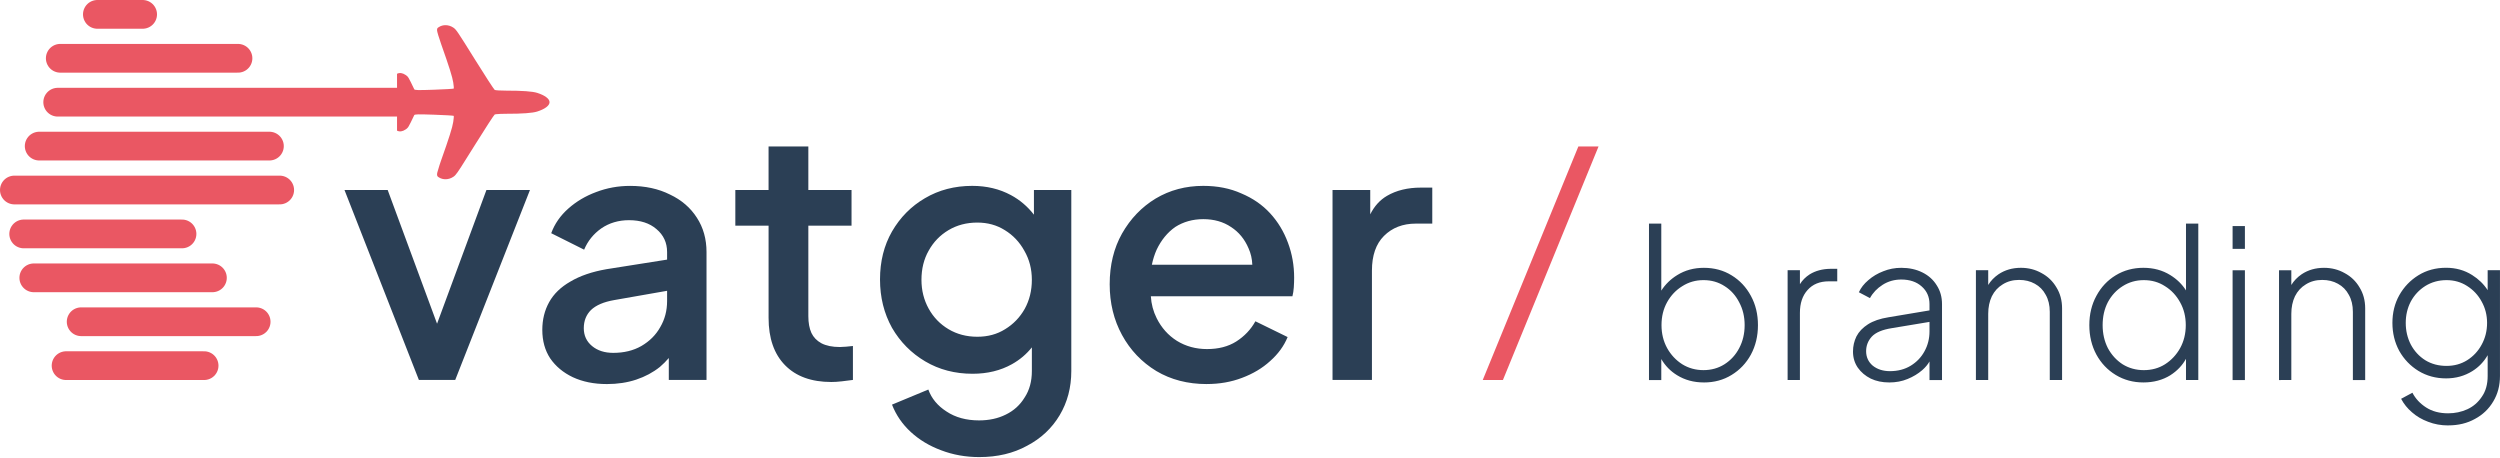
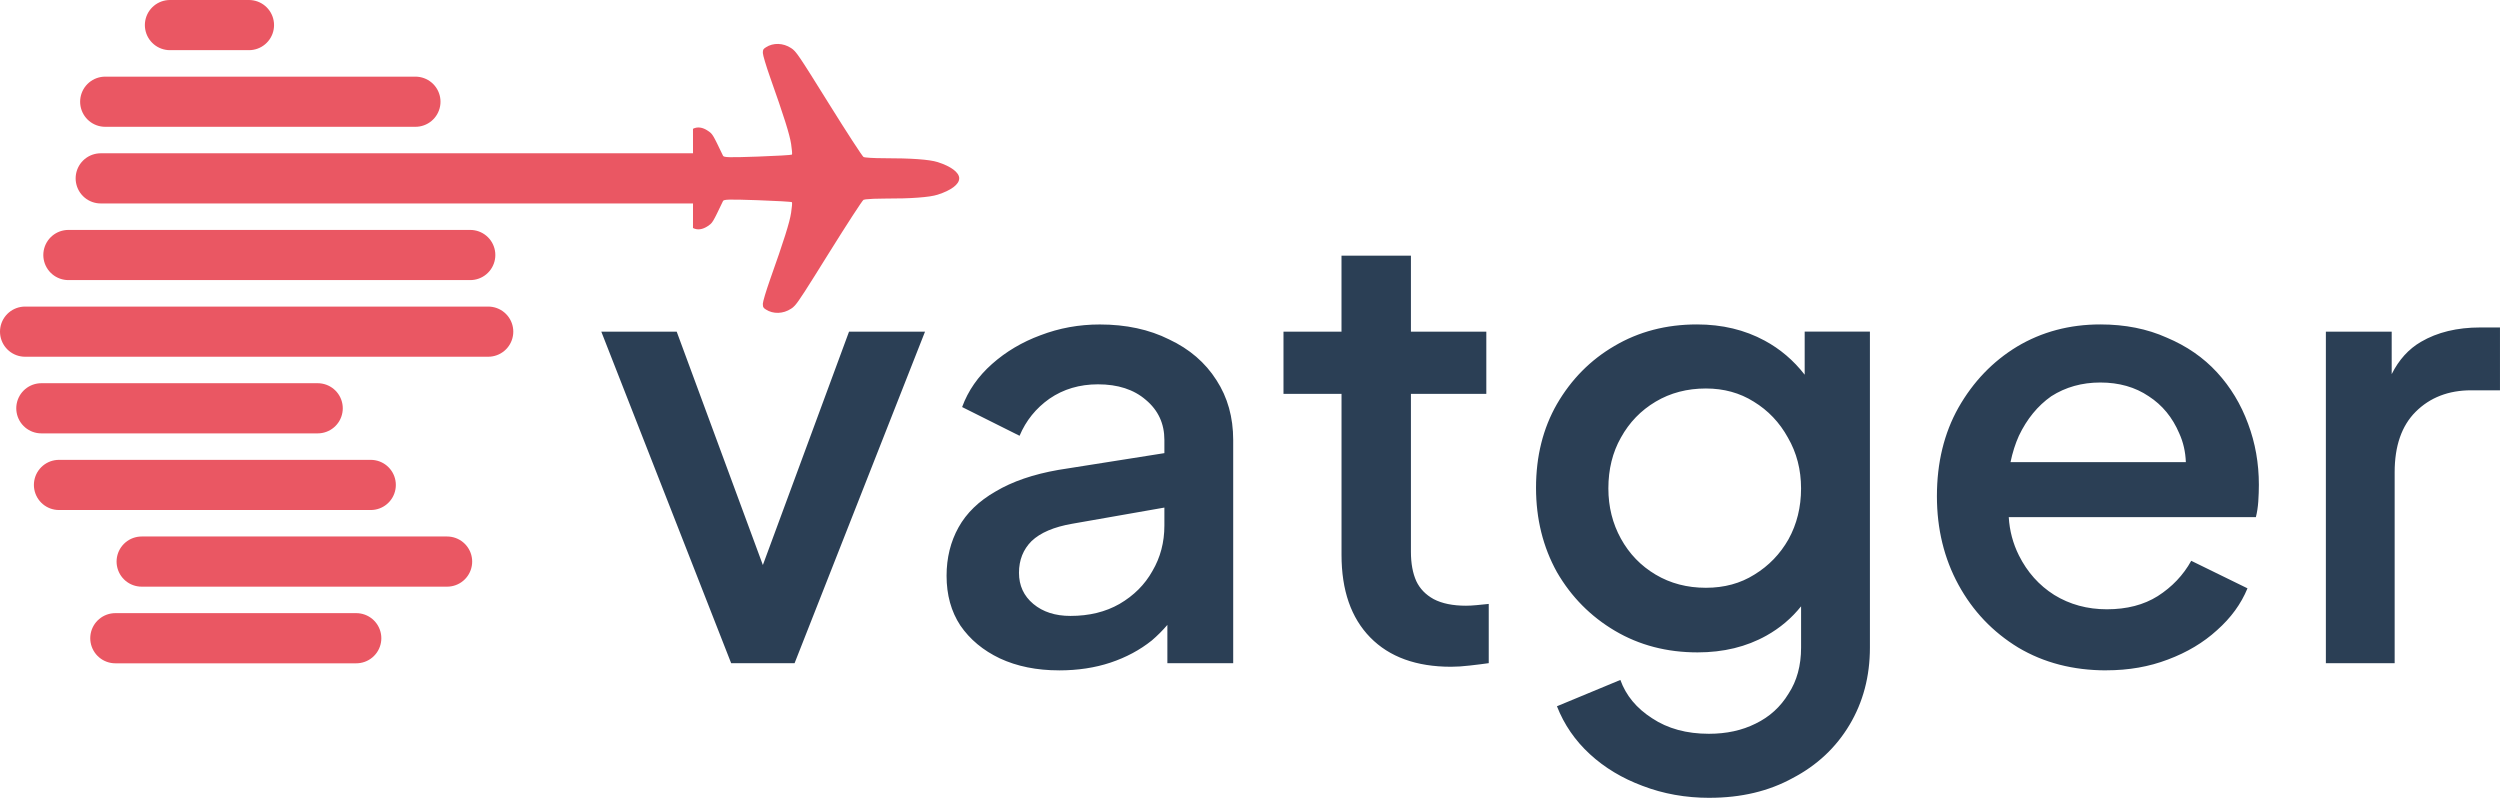
- <svg xmlns="http://www.w3.org/2000/svg" width="200.069mm" height="36.58mm" viewBox="0 0 200.069 36.58" version="1.1" id="svg1" xml:space="preserve">
-   <defs id="defs1" />
-   <g id="layer1" style="display:inline" transform="translate(-441.5266,-269.5036)">
-     <g id="g617" transform="translate(831.2106,155.2287)" style="display:inline">
-       <path style="display:inline;fill:none;fill-opacity:1;stroke:#ea5763;stroke-width:2.3;stroke-linecap:round;stroke-dasharray:none;stroke-opacity:1" d="m -383.189,140.023 h 14.004" id="path651" />
-       <path style="display:inline;fill:none;fill-opacity:1;stroke:#ea5763;stroke-width:2.3;stroke-linecap:round;stroke-dasharray:none;stroke-opacity:1" d="m -386.98,136.509 h 14.295" id="path652" />
-       <path style="display:inline;fill:none;fill-opacity:1;stroke:#ea5763;stroke-width:2.3;stroke-linecap:round;stroke-dasharray:none;stroke-opacity:1" d="m -387.788,132.995 h 12.67" id="path653" />
-       <path style="display:inline;fill:none;fill-opacity:1;stroke:#ea5763;stroke-width:2.3;stroke-linecap:round;stroke-dasharray:none;stroke-opacity:1" d="m -388.534,129.481 h 21.234" id="path654" />
-       <path style="display:inline;fill:none;fill-opacity:1;stroke:#ea5763;stroke-width:2.3;stroke-linecap:round;stroke-dasharray:none;stroke-opacity:1" d="m -386.548,125.967 h 18.425" id="path655" />
-       <path style="display:inline;fill:none;fill-opacity:1;stroke:#ea5763;stroke-width:2.3;stroke-linecap:round;stroke-dasharray:none;stroke-opacity:1" d="m -385.066,122.453 27.293,-2e-5" id="path656" />
-       <path style="display:inline;fill:none;fill-opacity:1;stroke:#ea5763;stroke-width:2.3;stroke-linecap:round;stroke-dasharray:none;stroke-opacity:1" d="m -384.861,118.939 h 14.223" id="path657" />
-       <path id="path658" style="display:inline;fill:#ea5763;fill-opacity:1;stroke-width:0.046" d="m -345.704,122.446 v 0 c -0.007,-0.267 -0.375,-0.543 -0.989,-0.739 -0.375,-0.119 -1.204,-0.179 -2.46,-0.178 -0.46,0 -0.882,-0.025 -0.938,-0.056 -0.056,-0.031 -0.772,-1.132 -1.589,-2.445 -1.41,-2.264 -1.499,-2.396 -1.731,-2.548 -0.366,-0.24 -0.821,-0.254 -1.155,-0.037 -0.129,0.084 -0.14,0.105 -0.142,0.261 0,0.093 0.149,0.593 0.332,1.111 0.641,1.809 0.895,2.616 0.964,3.061 0.038,0.247 0.056,0.466 0.039,0.487 -0.017,0.021 -0.725,0.062 -1.573,0.092 -1.316,0.045 -1.549,0.04 -1.587,-0.038 -0.476,-0.995 -0.478,-0.997 -0.693,-1.144 -0.244,-0.166 -0.48,-0.198 -0.685,-0.093 l 0.002,2.275 -0.002,2.275 c 0.206,0.105 0.442,0.073 0.685,-0.093 0.081,-0.055 0.131,-0.09 0.188,-0.165 0.019,-0.025 0.039,-0.054 0.06,-0.09 0.087,-0.143 0.206,-0.393 0.444,-0.89 0.005,-0.01 0.012,-0.018 0.025,-0.026 0.012,-0.006 0.03,-0.015 0.054,-0.019 0.048,-0.011 0.122,-0.017 0.235,-0.02 0.228,-0.005 0.615,0.005 1.273,0.027 0.849,0.029 1.557,0.071 1.573,0.092 0.017,0.021 0,0.24 -0.039,0.487 -0.017,0.111 -0.046,0.245 -0.089,0.412 -0.044,0.166 -0.102,0.365 -0.178,0.607 -0.152,0.484 -0.376,1.138 -0.697,2.042 -0.046,0.13 -0.09,0.258 -0.129,0.379 -0.08,0.242 -0.143,0.456 -0.177,0.592 -0.017,0.068 -0.026,0.117 -0.026,0.14 0,0.098 0.009,0.142 0.044,0.182 0.007,0.006 0.012,0.016 0.021,0.025 0.019,0.016 0.044,0.033 0.076,0.054 0.167,0.109 0.365,0.159 0.566,0.153 0.101,-0.004 0.202,-0.02 0.302,-0.052 0.099,-0.032 0.196,-0.078 0.288,-0.138 0.029,-0.019 0.056,-0.038 0.083,-0.06 0.028,-0.023 0.056,-0.049 0.087,-0.084 0.189,-0.207 0.504,-0.706 1.561,-2.404 0.818,-1.313 1.533,-2.414 1.589,-2.445 0.014,-0.006 0.051,-0.015 0.106,-0.022 0.164,-0.02 0.488,-0.034 0.833,-0.034 0.314,0 0.601,-0.005 0.861,-0.01 0.26,-0.006 0.493,-0.018 0.699,-0.034 0.206,-0.015 0.384,-0.034 0.534,-0.056 0.15,-0.023 0.272,-0.049 0.366,-0.079 0.077,-0.025 0.151,-0.051 0.22,-0.078 0.025,-0.01 0.046,-0.02 0.07,-0.03 0.043,-0.018 0.086,-0.035 0.125,-0.054 0.032,-0.015 0.06,-0.032 0.089,-0.047 0.026,-0.015 0.055,-0.028 0.079,-0.042 0.032,-0.019 0.059,-0.038 0.087,-0.057 0.018,-0.011 0.038,-0.024 0.054,-0.036 0.027,-0.021 0.049,-0.041 0.072,-0.062 0.013,-0.011 0.028,-0.023 0.04,-0.035 0.022,-0.022 0.039,-0.045 0.056,-0.067 0.008,-0.01 0.019,-0.021 0.026,-0.032 0.022,-0.032 0.039,-0.065 0.05,-0.097 0.012,-0.034 0.018,-0.067 0.019,-0.1 0,0 0,0 0,0 v 0 -0.006 -0.006 z" />
-       <path style="display:inline;fill:none;fill-opacity:1;stroke:#ea5763;stroke-width:2.3;stroke-linecap:round;stroke-linejoin:miter;stroke-dasharray:none;stroke-opacity:1" d="m -381.892,115.425 h 3.623" id="path659" />
-       <path style="display:inline;fill:none;fill-opacity:1;stroke:#ea5763;stroke-width:2.3;stroke-linecap:round;stroke-dasharray:none;stroke-opacity:1" d="m -384.396,143.537 h 11.046" id="path660" />
-       <path style="font-weight:300;font-size:22.649px;line-height:0.9;font-family:Vatger;-inkscape-font-specification:'Vatger Light';letter-spacing:0px;fill:#ea5763;stroke-width:0.154;stroke-miterlimit:4.7;paint-order:fill markers stroke" d="m -271.034,144.682 7.653,-18.69 h 1.615 l -7.653,18.69 z" id="text661" transform="scale(0.9999644,1.000036)" aria-label="/" />
-       <path d="m -356.174,144.676 -5.954,-15.2 h 3.457 l 3.951,10.7 3.951,-10.7 h 3.484 l -5.981,15.2 z m 15.035,0.329 q -1.536,0 -2.716,-0.549 -1.152,-0.549 -1.811,-1.509 -0.631,-0.96 -0.631,-2.277 0,-1.235 0.549,-2.222 0.549,-0.988 1.701,-1.646 1.152,-0.686 2.881,-0.988 l 4.856,-0.768 v -0.604 q 0,-1.125 -0.851,-1.838 -0.823,-0.713 -2.195,-0.713 -1.262,0 -2.222,0.658 -0.933,0.658 -1.372,1.701 l -2.634,-1.317 q 0.412,-1.125 1.372,-1.975 0.96,-0.851 2.222,-1.317 1.29,-0.494 2.716,-0.494 1.811,0 3.183,0.686 1.399,0.658 2.168,1.866 0.768,1.18 0.768,2.744 v 10.234 h -3.018 v -1.756 q -0.329,0.384 -0.713,0.713 -0.823,0.658 -1.893,1.015 -1.07,0.357 -2.36,0.357 z m 4.829,-7.463 -4.225,0.741 q -1.262,0.219 -1.866,0.796 -0.576,0.576 -0.576,1.454 0,0.878 0.658,1.427 0.658,0.549 1.701,0.549 1.29,0 2.25,-0.549 0.988,-0.576 1.509,-1.509 0.549,-0.933 0.549,-2.085 z m 5.46,-8.066 h 2.661 v -3.484 h 3.183 v 3.484 h 3.457 v 2.853 h -3.457 v 7.243 q 0,0.796 0.247,1.344 0.247,0.521 0.796,0.823 0.576,0.302 1.482,0.302 0.219,0 0.494,-0.027 0.274,-0.027 0.549,-0.055 v 2.716 q -0.384,0.055 -0.878,0.11 -0.466,0.055 -0.851,0.055 -2.387,0 -3.704,-1.344 -1.317,-1.344 -1.317,-3.786 v -7.38 h -2.661 v -2.853 z m 19.37,11.743 q 1.262,0 2.222,-0.604 0.988,-0.604 1.564,-1.619 0.576,-1.043 0.576,-2.332 0,-1.29 -0.604,-2.332 -0.576,-1.043 -1.564,-1.646 -0.96,-0.604 -2.195,-0.604 -1.29,0 -2.305,0.604 -1.015,0.604 -1.591,1.646 -0.576,1.015 -0.576,2.332 0,1.262 0.576,2.305 0.576,1.043 1.591,1.646 1.015,0.604 2.305,0.604 z m 0.165,9.63 q -1.646,0 -3.073,-0.549 -1.399,-0.521 -2.414,-1.454 -1.015,-0.933 -1.509,-2.195 l 2.908,-1.207 q 0.384,1.07 1.454,1.756 1.07,0.713 2.607,0.713 1.207,0 2.14,-0.466 0.96,-0.466 1.509,-1.372 0.576,-0.878 0.576,-2.113 v -1.893 q -0.658,0.823 -1.591,1.344 -1.372,0.768 -3.155,0.768 -2.113,0 -3.786,-0.988 -1.674,-0.988 -2.661,-2.689 -0.96,-1.729 -0.96,-3.869 0,-2.168 0.96,-3.841 0.988,-1.701 2.634,-2.661 1.674,-0.988 3.786,-0.988 1.729,0 3.1,0.741 1.07,0.576 1.838,1.564 v -1.975 h 2.991 v 14.487 q 0,1.975 -0.933,3.539 -0.933,1.564 -2.607,2.442 -1.646,0.905 -3.814,0.905 z m 18.191,-5.844 q -2.277,0 -4.033,-1.043 -1.756,-1.07 -2.744,-2.881 -0.988,-1.811 -0.988,-4.061 0,-2.305 0.988,-4.061 1.015,-1.783 2.689,-2.799 1.701,-1.015 3.814,-1.015 1.701,0 3.045,0.604 1.372,0.576 2.305,1.591 0.933,1.015 1.427,2.36 0.494,1.317 0.494,2.799 0,0.357 -0.027,0.768 -0.027,0.384 -0.11,0.713 h -11.331 q 0.055,0.933 0.466,1.756 0.576,1.152 1.619,1.811 1.07,0.658 2.414,0.658 1.372,0 2.332,-0.604 0.988,-0.631 1.536,-1.619 l 2.579,1.262 q -0.439,1.07 -1.399,1.921 -0.933,0.851 -2.25,1.344 -1.29,0.494 -2.826,0.494 z m 3.649,-9.548 q -0.027,-0.713 -0.302,-1.317 -0.466,-1.097 -1.399,-1.701 -0.933,-0.631 -2.222,-0.631 -1.262,0 -2.25,0.631 -0.933,0.658 -1.482,1.811 -0.247,0.549 -0.384,1.207 z m 6.42,9.219 v -15.2 h 3.018 v 1.948 q 0.494,-0.988 1.344,-1.482 1.125,-0.658 2.716,-0.658 h 0.905 v 2.881 h -1.317 q -1.564,0 -2.552,0.988 -0.96,0.96 -0.96,2.771 v 8.752 z" id="text660" style="font-weight:600;font-size:28.095px;line-height:0.9;font-family:Vatger;-inkscape-font-specification:'Vatger Semi-Bold';letter-spacing:0px;fill:#2b3f55;stroke-width:0.191;stroke-miterlimit:4.7;paint-order:fill markers stroke" transform="scale(0.9999644,1.000036)" aria-label="vatger" />
-       <path style="font-weight:300;font-size:16.538px;line-height:0.9;font-family:Vatger;-inkscape-font-specification:'Vatger Light';letter-spacing:0px;fill:#2b3f55;stroke-width:0.112;stroke-miterlimit:4.7;paint-order:fill markers stroke" d="m -255.064,143.422 q 0.759,0.468 1.696,0.468 0.937,0 1.68,-0.468 0.759,-0.485 1.179,-1.292 0.436,-0.824 0.436,-1.841 0,-1.017 -0.436,-1.825 -0.42,-0.824 -1.163,-1.292 -0.743,-0.485 -1.696,-0.485 -0.937,0 -1.696,0.485 -0.759,0.468 -1.211,1.276 -0.452,0.808 -0.452,1.841 0,1.017 0.452,1.841 0.452,0.808 1.211,1.292 z m 1.728,1.454 q -1.211,0 -2.148,-0.581 -0.791,-0.485 -1.26,-1.292 v 1.68 h -0.985 v -12.517 h 0.985 v 5.362 q 0.485,-0.759 1.276,-1.244 0.937,-0.581 2.132,-0.581 1.244,0 2.213,0.598 0.985,0.598 1.55,1.647 0.565,1.034 0.565,2.342 0,1.308 -0.565,2.358 -0.565,1.034 -1.55,1.631 -0.969,0.598 -2.213,0.598 z m 6.702,-0.194 v -8.786 h 0.985 v 1.114 q 0.291,-0.468 0.791,-0.791 0.694,-0.42 1.631,-0.436 h 0.565 v 1.001 h -0.678 q -1.082,0 -1.696,0.694 -0.614,0.678 -0.614,1.825 v 5.378 z m 8.124,0.194 q -0.824,0 -1.47,-0.307 -0.646,-0.323 -1.034,-0.872 -0.388,-0.565 -0.388,-1.292 0,-0.646 0.275,-1.211 0.291,-0.565 0.921,-0.969 0.63,-0.404 1.647,-0.565 l 3.279,-0.549 v -0.501 q 0,-0.872 -0.63,-1.421 -0.614,-0.549 -1.631,-0.549 -0.824,0 -1.486,0.42 -0.662,0.42 -1.017,1.066 l -0.888,-0.468 q 0.242,-0.533 0.759,-0.969 0.517,-0.452 1.195,-0.711 0.678,-0.275 1.437,-0.275 0.953,0 1.696,0.371 0.743,0.371 1.147,1.034 0.42,0.646 0.42,1.502 v 6.073 h -1.001 v -1.486 q -0.21,0.371 -0.581,0.694 -0.501,0.436 -1.179,0.711 -0.662,0.275 -1.47,0.275 z m 3.23,-4.845 -3.02,0.501 q -1.131,0.178 -1.599,0.678 -0.452,0.501 -0.452,1.163 0,0.711 0.533,1.163 0.549,0.436 1.373,0.436 0.953,0 1.664,-0.436 0.711,-0.436 1.098,-1.147 0.404,-0.727 0.404,-1.599 z m 3.715,4.651 v -8.786 h 0.985 v 1.179 q 0.307,-0.501 0.824,-0.856 0.775,-0.517 1.793,-0.517 0.904,0 1.647,0.42 0.759,0.404 1.195,1.147 0.452,0.727 0.452,1.68 v 5.733 h -0.985 v -5.459 q 0,-0.791 -0.323,-1.357 -0.307,-0.581 -0.872,-0.888 -0.549,-0.307 -1.26,-0.307 -0.743,0 -1.308,0.355 -0.565,0.339 -0.872,0.953 -0.291,0.614 -0.291,1.405 v 5.297 z m 13.437,-0.791 q 0.953,0 1.696,-0.468 0.759,-0.485 1.211,-1.292 0.452,-0.824 0.452,-1.841 0,-1.017 -0.452,-1.825 -0.452,-0.824 -1.211,-1.292 -0.743,-0.485 -1.696,-0.485 -0.937,0 -1.696,0.485 -0.743,0.468 -1.179,1.276 -0.42,0.808 -0.42,1.841 0,1.017 0.42,1.841 0.436,0.808 1.179,1.292 0.759,0.468 1.696,0.468 z m 2.132,0.404 q -0.937,0.581 -2.164,0.581 -1.227,0 -2.213,-0.598 -0.985,-0.598 -1.55,-1.631 -0.565,-1.05 -0.565,-2.358 0,-1.308 0.565,-2.342 0.565,-1.05 1.55,-1.647 0.985,-0.598 2.213,-0.598 1.211,0 2.148,0.581 0.791,0.485 1.26,1.227 v -5.346 h 0.985 v 12.517 h -0.985 v -1.696 q -0.436,0.791 -1.244,1.308 z m 4.974,-10.11 v -1.825 h 0.985 v 1.825 z m 0,10.498 v -8.786 h 0.985 v 8.786 z m 3.715,0 v -8.786 h 0.985 v 1.179 q 0.307,-0.501 0.824,-0.856 0.775,-0.517 1.793,-0.517 0.904,0 1.647,0.42 0.759,0.404 1.195,1.147 0.452,0.727 0.452,1.68 v 5.733 h -0.985 v -5.459 q 0,-0.791 -0.323,-1.357 -0.307,-0.581 -0.872,-0.888 -0.549,-0.307 -1.26,-0.307 -0.743,0 -1.308,0.355 -0.565,0.339 -0.872,0.953 -0.291,0.614 -0.291,1.405 v 5.297 z m 13.405,-1.131 q 0.921,0 1.647,-0.452 0.743,-0.468 1.163,-1.244 0.436,-0.791 0.436,-1.744 0,-0.937 -0.436,-1.712 -0.42,-0.775 -1.163,-1.244 -0.727,-0.468 -1.647,-0.468 -0.937,0 -1.696,0.468 -0.743,0.468 -1.163,1.244 -0.404,0.775 -0.404,1.712 0,0.937 0.404,1.728 0.42,0.791 1.163,1.26 0.743,0.452 1.696,0.452 z m 0.145,4.764 q -0.872,0 -1.615,-0.291 -0.743,-0.275 -1.292,-0.759 -0.549,-0.468 -0.872,-1.082 l 0.904,-0.485 q 0.371,0.711 1.098,1.179 0.727,0.468 1.76,0.468 0.824,0 1.534,-0.323 0.711,-0.323 1.163,-1.001 0.468,-0.662 0.468,-1.664 v -1.664 q -0.452,0.791 -1.227,1.276 -0.937,0.581 -2.1,0.581 -1.227,0 -2.213,-0.598 -0.969,-0.598 -1.534,-1.599 -0.549,-1.017 -0.549,-2.245 0,-1.227 0.549,-2.213 0.565,-1.001 1.534,-1.599 0.969,-0.598 2.213,-0.598 1.163,0 2.083,0.581 0.775,0.485 1.244,1.211 v -1.599 h 0.985 v 8.463 q 0,1.147 -0.533,2.035 -0.533,0.904 -1.47,1.405 -0.921,0.517 -2.132,0.517 z" id="text662" transform="scale(0.9999644,1.000036)" aria-label="branding" />
+ <svg xmlns="http://www.w3.org/2000/svg" width="114.623mm" height="36.58mm" viewBox="0 0 114.623 36.58" version="1.1" id="svg1" xml:space="preserve">
+   <defs id="defs1">
+     <linearGradient id="swatch41">
+       <stop style="stop-color:#ffbf00;stop-opacity:1;" offset="0" id="stop41" />
+     </linearGradient>
+     <linearGradient id="swatch23">
+       <stop style="stop-color:#ffbf00;stop-opacity:1;" offset="0" id="stop23" />
+     </linearGradient>
+     <linearGradient id="swatch22">
+       <stop style="stop-color:#ea5763;stop-opacity:1;" offset="0" id="stop22" />
+     </linearGradient>
+     <linearGradient id="swatch20">
+       <stop style="stop-color:#f4f4f5;stop-opacity:1;" offset="0" id="stop20" />
+     </linearGradient>
+     <linearGradient id="swatch19">
+       <stop style="stop-color:#f4f4f5;stop-opacity:1;" offset="0" id="stop19" />
+     </linearGradient>
+     <linearGradient id="swatch18">
+       <stop style="stop-color:#f4f4f5;stop-opacity:1;" offset="0" id="stop18" />
+     </linearGradient>
+     <linearGradient id="swatch17">
+       <stop style="stop-color:#f4f4f5;stop-opacity:1;" offset="0" id="stop17" />
+     </linearGradient>
+     <linearGradient id="swatch16">
+       <stop style="stop-color:#f4f4f5;stop-opacity:1;" offset="0" id="stop16" />
+     </linearGradient>
+     <linearGradient id="swatch15">
+       <stop style="stop-color:#f4f4f5;stop-opacity:1;" offset="0" id="stop15" />
+     </linearGradient>
+     <linearGradient id="swatch14">
+       <stop style="stop-color:#f4f4f5;stop-opacity:1;" offset="0" id="stop14" />
+     </linearGradient>
+     <linearGradient id="swatch13">
+       <stop style="stop-color:#ea5763;stop-opacity:1;" offset="0" id="stop13" />
+     </linearGradient>
+     <linearGradient id="swatch12">
+       <stop style="stop-color:#f4f4f5;stop-opacity:1;" offset="0" id="stop12" />
+     </linearGradient>
+     <linearGradient id="swatch11">
+       <stop style="stop-color:#f4f4f5;stop-opacity:1;" offset="0" id="stop11" />
+     </linearGradient>
+     <linearGradient id="swatch10">
+       <stop style="stop-color:#f4f4f5;stop-opacity:1;" offset="0" id="stop10" />
+     </linearGradient>
+     <linearGradient id="swatch9">
+       <stop style="stop-color:#f4f4f5;stop-opacity:1;" offset="0" id="stop9" />
+     </linearGradient>
+     <linearGradient id="swatch8">
+       <stop style="stop-color:#f4f4f5;stop-opacity:1;" offset="0" id="stop8" />
+     </linearGradient>
+     <linearGradient id="swatch7">
+       <stop style="stop-color:#f4f4f5;stop-opacity:1;" offset="0" id="stop7" />
+     </linearGradient>
+     <linearGradient id="swatch6">
+       <stop style="stop-color:#f4f4f5;stop-opacity:1;" offset="0" id="stop6" />
+     </linearGradient>
+     <linearGradient id="swatch5">
+       <stop style="stop-color:#f4f4f5;stop-opacity:1;" offset="0" id="stop5" />
+     </linearGradient>
+     <linearGradient id="swatch4">
+       <stop style="stop-color:#f4f4f5;stop-opacity:1;" offset="0" id="stop4" />
+     </linearGradient>
+     <linearGradient id="swatch3">
+       <stop style="stop-color:#ea5763;stop-opacity:1;" offset="0" id="stop3" />
+     </linearGradient>
+     <linearGradient id="swatch2">
+       <stop style="stop-color:#f4f4f5;stop-opacity:1;" offset="0" id="stop2" />
+     </linearGradient>
+     <linearGradient id="swatch1">
+       <stop style="stop-color:#f4f4f5;stop-opacity:1;" offset="0" id="stop1" />
+     </linearGradient>
+   </defs>
+   <g id="layer2" style="display:inline" transform="translate(-9.45988,-6.347816)">
+     <g id="g8" transform="translate(409.0827,51.42273)" style="display:inline">
+       <path style="display:inline;fill:none;fill-opacity:1;stroke:#ea5763;stroke-width:2.3;stroke-linecap:round;stroke-dasharray:none;stroke-opacity:1" d="m -393.128,-19.327 h 14.004" id="path2-53" />
+       <path style="display:inline;fill:none;fill-opacity:1;stroke:#ea5763;stroke-width:2.3;stroke-linecap:round;stroke-dasharray:none;stroke-opacity:1" d="m -396.919,-22.841 h 14.295" id="path2-5-6" />
+       <path style="display:inline;fill:none;fill-opacity:1;stroke:#ea5763;stroke-width:2.3;stroke-linecap:round;stroke-dasharray:none;stroke-opacity:1" d="m -397.727,-26.355 h 12.67" id="path2-5-1-8" />
+       <path style="display:inline;fill:none;fill-opacity:1;stroke:#ea5763;stroke-width:2.3;stroke-linecap:round;stroke-dasharray:none;stroke-opacity:1" d="m -398.473,-29.869 h 21.234" id="path2-5-14-2" />
+       <path style="display:inline;fill:none;fill-opacity:1;stroke:#ea5763;stroke-width:2.3;stroke-linecap:round;stroke-dasharray:none;stroke-opacity:1" d="m -396.487,-33.383 h 18.425" id="path2-5-16-6" />
+       <path style="display:inline;fill:none;fill-opacity:1;stroke:#ea5763;stroke-width:2.3;stroke-linecap:round;stroke-dasharray:none;stroke-opacity:1" d="m -395.005,-36.897 27.293,-2e-5" id="path2-5-18-3" />
+       <path style="display:inline;fill:none;fill-opacity:1;stroke:#ea5763;stroke-width:2.3;stroke-linecap:round;stroke-dasharray:none;stroke-opacity:1" d="m -394.799,-40.411 h 14.223" id="path2-5-5-8" />
+       <path id="path257-7-7" style="display:inline;fill:#ea5763;fill-opacity:1;stroke-width:0.046" d="m -355.643,-36.904 v 0 c -0.007,-0.267 -0.375,-0.543 -0.989,-0.739 -0.375,-0.119 -1.204,-0.179 -2.46,-0.178 -0.46,0 -0.882,-0.025 -0.938,-0.056 -0.056,-0.031 -0.772,-1.132 -1.589,-2.445 -1.41,-2.264 -1.499,-2.396 -1.731,-2.548 -0.366,-0.24 -0.821,-0.254 -1.155,-0.037 -0.129,0.084 -0.14,0.105 -0.142,0.261 0,0.093 0.149,0.593 0.332,1.111 0.641,1.809 0.895,2.616 0.964,3.061 0.038,0.247 0.056,0.466 0.039,0.487 -0.017,0.021 -0.725,0.062 -1.573,0.092 -1.316,0.045 -1.549,0.04 -1.587,-0.038 -0.476,-0.995 -0.478,-0.997 -0.693,-1.144 -0.244,-0.166 -0.48,-0.198 -0.685,-0.093 l 0.002,2.275 -0.002,2.275 c 0.206,0.105 0.442,0.073 0.685,-0.093 0.081,-0.055 0.131,-0.09 0.188,-0.165 0.019,-0.025 0.039,-0.054 0.06,-0.09 0.087,-0.143 0.206,-0.393 0.444,-0.89 0.005,-0.01 0.012,-0.018 0.025,-0.026 0.012,-0.006 0.03,-0.015 0.054,-0.019 0.048,-0.011 0.122,-0.017 0.235,-0.02 0.228,-0.005 0.615,0.005 1.273,0.027 0.849,0.029 1.557,0.071 1.573,0.092 0.017,0.021 0,0.24 -0.039,0.487 -0.017,0.111 -0.046,0.245 -0.089,0.412 -0.044,0.166 -0.102,0.365 -0.178,0.607 -0.152,0.484 -0.376,1.138 -0.697,2.042 -0.046,0.13 -0.09,0.258 -0.129,0.379 -0.08,0.242 -0.143,0.456 -0.177,0.592 -0.017,0.068 -0.026,0.117 -0.026,0.14 0,0.098 0.009,0.142 0.044,0.182 0.007,0.006 0.012,0.016 0.021,0.025 0.019,0.016 0.044,0.033 0.076,0.054 0.167,0.109 0.365,0.159 0.566,0.153 0.101,-0.004 0.202,-0.02 0.302,-0.052 0.099,-0.032 0.196,-0.078 0.288,-0.138 0.029,-0.019 0.056,-0.038 0.083,-0.06 0.028,-0.023 0.056,-0.049 0.087,-0.084 0.189,-0.207 0.504,-0.706 1.561,-2.404 0.818,-1.313 1.533,-2.414 1.589,-2.445 0.014,-0.006 0.051,-0.015 0.106,-0.022 0.164,-0.02 0.488,-0.034 0.833,-0.034 0.314,0 0.601,-0.005 0.861,-0.01 0.26,-0.006 0.493,-0.018 0.699,-0.034 0.206,-0.015 0.384,-0.034 0.534,-0.056 0.15,-0.023 0.272,-0.049 0.366,-0.079 0.077,-0.025 0.151,-0.051 0.22,-0.078 0.025,-0.01 0.046,-0.02 0.07,-0.03 0.043,-0.018 0.086,-0.035 0.125,-0.054 0.032,-0.015 0.06,-0.032 0.089,-0.047 0.026,-0.015 0.055,-0.028 0.079,-0.042 0.032,-0.019 0.059,-0.038 0.087,-0.057 0.018,-0.011 0.038,-0.024 0.054,-0.036 0.027,-0.021 0.049,-0.041 0.072,-0.062 0.013,-0.011 0.028,-0.023 0.04,-0.035 0.022,-0.022 0.039,-0.045 0.056,-0.067 0.008,-0.01 0.019,-0.021 0.026,-0.032 0.022,-0.032 0.039,-0.065 0.05,-0.097 0.012,-0.034 0.018,-0.067 0.019,-0.1 0,0 0,0 0,0 v 0 -0.006 -0.006 z" />
+       <path style="display:inline;fill:none;fill-opacity:1;stroke:#ea5763;stroke-width:2.3;stroke-linecap:round;stroke-linejoin:miter;stroke-dasharray:none;stroke-opacity:1" d="m -391.831,-43.925 h 3.623" id="path2-5-3-9" />
+       <path style="display:inline;fill:none;fill-opacity:1;stroke:#ea5763;stroke-width:2.3;stroke-linecap:round;stroke-dasharray:none;stroke-opacity:1" d="m -394.335,-15.813 h 11.046" id="path2-5-38-7" />
+       <path d="m -366.113,-14.668 -5.954,-15.2 h 3.457 l 3.951,10.7 3.951,-10.7 h 3.484 l -5.981,15.2 z m 15.035,0.329 q -1.536,0 -2.716,-0.549 -1.152,-0.549 -1.811,-1.509 -0.631,-0.96 -0.631,-2.277 0,-1.235 0.549,-2.222 0.549,-0.988 1.701,-1.646 1.152,-0.686 2.881,-0.988 l 4.856,-0.768 v -0.604 q 0,-1.125 -0.851,-1.838 -0.823,-0.713 -2.195,-0.713 -1.262,0 -2.222,0.658 -0.933,0.658 -1.372,1.701 l -2.634,-1.317 q 0.412,-1.125 1.372,-1.975 0.96,-0.851 2.222,-1.317 1.29,-0.494 2.716,-0.494 1.811,0 3.183,0.686 1.399,0.658 2.168,1.866 0.768,1.18 0.768,2.744 v 10.234 h -3.018 v -1.756 q -0.329,0.384 -0.713,0.713 -0.823,0.658 -1.893,1.015 -1.07,0.357 -2.36,0.357 z m 4.829,-7.463 -4.225,0.741 q -1.262,0.219 -1.866,0.796 -0.576,0.576 -0.576,1.454 0,0.878 0.658,1.427 0.658,0.549 1.701,0.549 1.29,0 2.25,-0.549 0.988,-0.576 1.509,-1.509 0.549,-0.933 0.549,-2.085 z m 5.46,-8.066 h 2.661 v -3.484 h 3.183 v 3.484 h 3.457 v 2.853 h -3.457 v 7.243 q 0,0.796 0.247,1.344 0.247,0.521 0.796,0.823 0.576,0.302 1.482,0.302 0.219,0 0.494,-0.027 0.274,-0.027 0.549,-0.055 v 2.716 q -0.384,0.055 -0.878,0.11 -0.466,0.055 -0.851,0.055 -2.387,0 -3.704,-1.344 -1.317,-1.344 -1.317,-3.786 v -7.381 h -2.661 v -2.853 z m 19.37,11.743 q 1.262,0 2.222,-0.604 0.988,-0.604 1.564,-1.619 0.576,-1.043 0.576,-2.332 0,-1.29 -0.604,-2.332 -0.576,-1.043 -1.564,-1.646 -0.96,-0.604 -2.195,-0.604 -1.29,0 -2.305,0.604 -1.015,0.604 -1.591,1.646 -0.576,1.015 -0.576,2.332 0,1.262 0.576,2.305 0.576,1.043 1.591,1.646 1.015,0.604 2.305,0.604 z m 0.165,9.63 q -1.646,0 -3.073,-0.549 -1.399,-0.521 -2.414,-1.454 -1.015,-0.933 -1.509,-2.195 l 2.908,-1.207 q 0.384,1.07 1.454,1.756 1.07,0.713 2.607,0.713 1.207,0 2.14,-0.466 0.96,-0.466 1.509,-1.372 0.576,-0.878 0.576,-2.113 v -1.893 q -0.658,0.823 -1.591,1.344 -1.372,0.768 -3.155,0.768 -2.113,0 -3.786,-0.988 -1.674,-0.988 -2.661,-2.689 -0.96,-1.729 -0.96,-3.869 0,-2.168 0.96,-3.841 0.988,-1.701 2.634,-2.661 1.674,-0.988 3.786,-0.988 1.729,0 3.1,0.741 1.07,0.576 1.838,1.564 v -1.975 h 2.991 v 14.487 q 0,1.975 -0.933,3.539 -0.933,1.564 -2.607,2.442 -1.646,0.905 -3.814,0.905 z m 18.191,-5.844 q -2.277,0 -4.033,-1.043 -1.756,-1.07 -2.744,-2.881 -0.988,-1.811 -0.988,-4.061 0,-2.305 0.988,-4.061 1.015,-1.783 2.689,-2.799 1.701,-1.015 3.814,-1.015 1.701,0 3.045,0.604 1.372,0.576 2.305,1.591 0.933,1.015 1.427,2.36 0.494,1.317 0.494,2.799 0,0.357 -0.027,0.768 -0.027,0.384 -0.11,0.713 h -11.331 q 0.055,0.933 0.466,1.756 0.576,1.152 1.619,1.811 1.07,0.658 2.414,0.658 1.372,0 2.332,-0.604 0.988,-0.631 1.536,-1.619 l 2.579,1.262 q -0.439,1.07 -1.399,1.921 -0.933,0.851 -2.25,1.344 -1.29,0.494 -2.826,0.494 z m 3.649,-9.548 q -0.027,-0.713 -0.302,-1.317 -0.466,-1.097 -1.399,-1.701 -0.933,-0.631 -2.222,-0.631 -1.262,0 -2.25,0.631 -0.933,0.658 -1.482,1.811 -0.247,0.549 -0.384,1.207 z m 6.42,9.219 v -15.2 h 3.018 v 1.948 q 0.494,-0.988 1.344,-1.482 1.125,-0.658 2.716,-0.658 h 0.905 v 2.881 h -1.317 q -1.564,0 -2.552,0.988 -0.96,0.96 -0.96,2.771 v 8.752 z" id="text204" style="font-weight:600;font-size:28.095px;line-height:0.9;font-family:Vatger;-inkscape-font-specification:'Vatger Semi-Bold';letter-spacing:0px;fill:#2b3f55;stroke-width:0.191;stroke-miterlimit:4.7;paint-order:fill markers stroke" transform="scale(0.9999644,1.000036)" aria-label="vatger" />
    </g>
  </g>
</svg>
